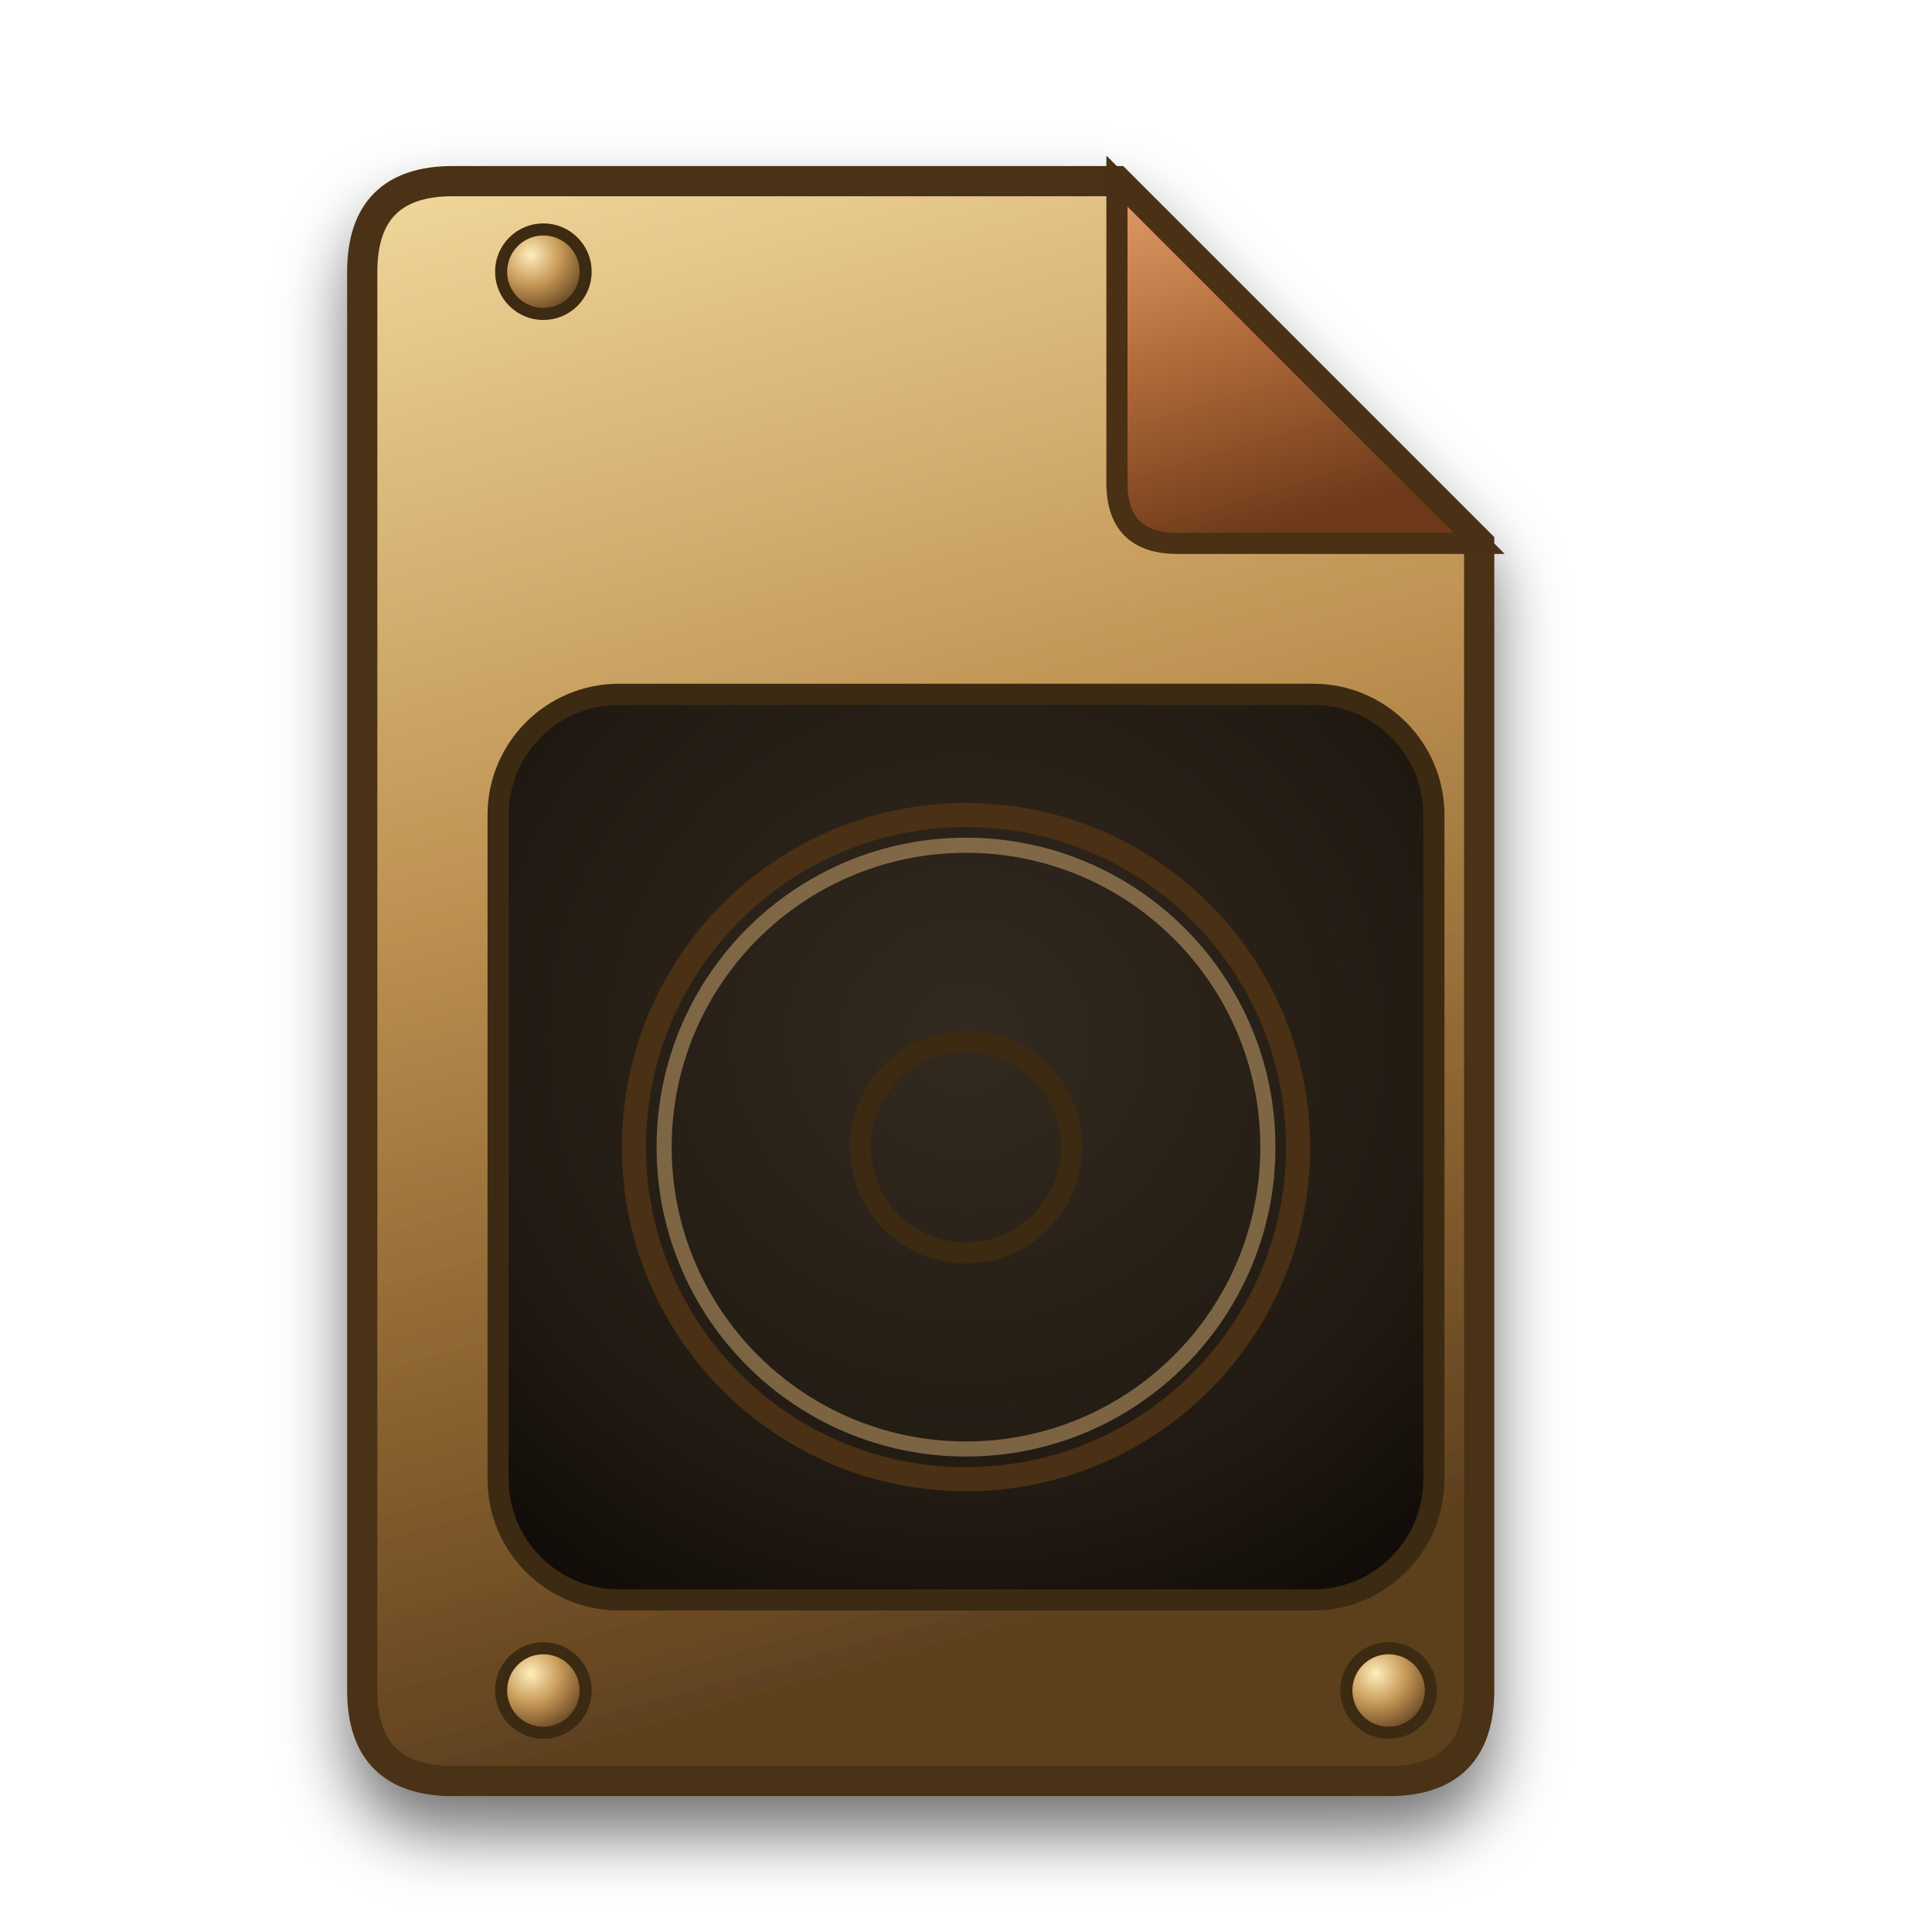
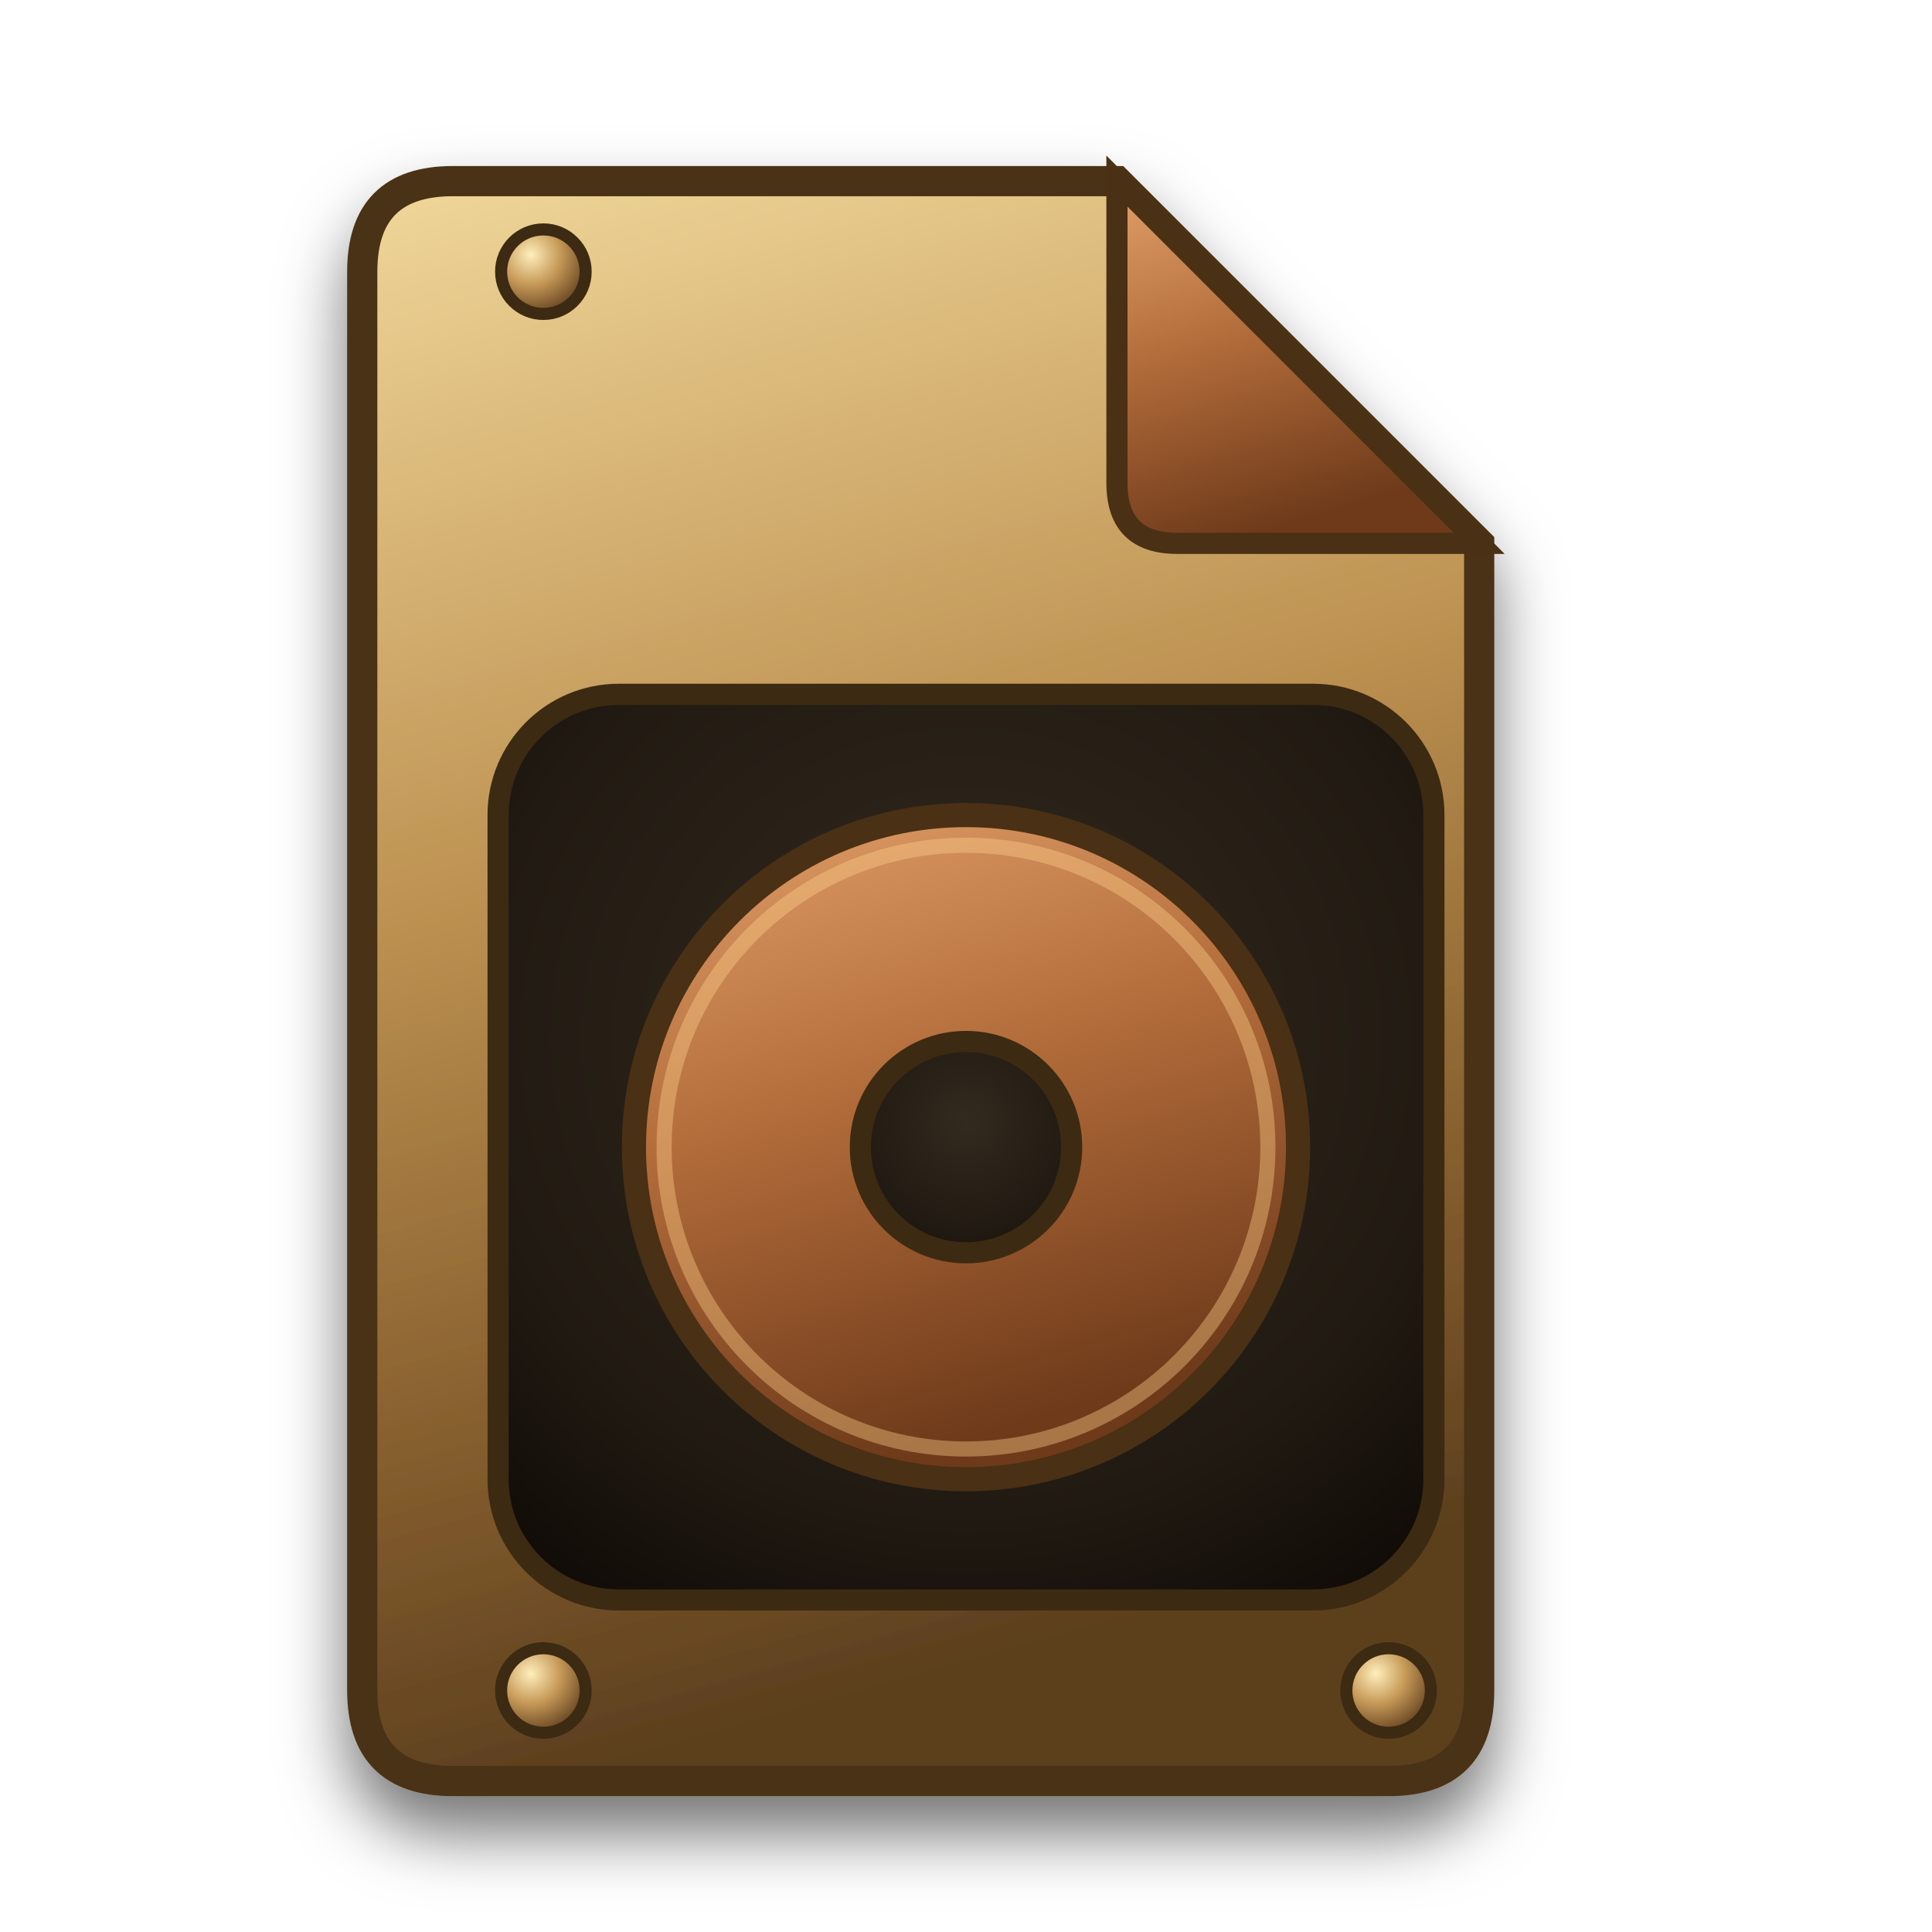
<svg xmlns="http://www.w3.org/2000/svg" viewBox="0 0 128 128">
  <defs>
    <linearGradient id="application_x_cd_image_brass" x1="0" y1="0" x2="0.2" y2="1">
      <stop offset="0" stop-color="#f0d79a" />
      <stop offset="0.45" stop-color="#bd9151" />
      <stop offset="0.75" stop-color="#8a6230" />
      <stop offset="1" stop-color="#5c3f1e" />
    </linearGradient>
    <radialGradient id="application_x_cd_image_brassR" cx="0.35" cy="0.28" r="0.85">
      <stop offset="0" stop-color="#f3dca2" />
      <stop offset="0.5" stop-color="#bd9151" />
      <stop offset="1" stop-color="#5a3c1c" />
    </radialGradient>
    <linearGradient id="application_x_cd_image_copper" x1="0" y1="0" x2="0.3" y2="1">
      <stop offset="0" stop-color="#e2a06a" />
      <stop offset="0.5" stop-color="#b06a39" />
      <stop offset="1" stop-color="#6e3a1a" />
    </linearGradient>
    <radialGradient id="application_x_cd_image_recess" cx="0.5" cy="0.38" r="0.75">
      <stop offset="0" stop-color="#332a1f" />
      <stop offset="0.7" stop-color="#211a12" />
      <stop offset="1" stop-color="#100b07" />
    </radialGradient>
    <radialGradient id="application_x_cd_image_rivet" cx="0.35" cy="0.3" r="0.7">
      <stop offset="0" stop-color="#ffeebc" />
      <stop offset="0.5" stop-color="#c79a58" />
      <stop offset="1" stop-color="#6b4824" />
    </radialGradient>
    <radialGradient id="application_x_cd_image_glow" cx="0.5" cy="0.5" r="0.5">
      <stop offset="0" stop-color="#ffb15a" />
      <stop offset="0.5" stop-color="#d97a2a" />
      <stop offset="1" stop-color="#d97a2a" stop-opacity="0" />
    </radialGradient>
    <filter id="application_x_cd_image_sh" x="-30%" y="-30%" width="160%" height="160%">
      <feDropShadow dx="0" dy="2.5" stdDeviation="2.2" flood-color="#000" flood-opacity="0.55" />
    </filter>
  </defs>
  <path d="M30 12 h44 l24 24 v76 q0 6-6 6 h-62 q-6 0-6-6 v-94 q0-6 6-6 z" fill="url(#application_x_cd_image_brass)" stroke="#4a3014" stroke-width="2" filter="url(#application_x_cd_image_sh)" />
  <path d="M74 12 l24 24 h-20 q-4 0-4-4 z" fill="url(#application_x_cd_image_copper)" stroke="#4a3014" stroke-width="1.4" />
  <rect x="33" y="46" width="62" height="60" rx="8" fill="url(#application_x_cd_image_recess)" stroke="#3d2a12" stroke-width="1.4" />
  <circle cx="36.0" cy="18.0" r="2.8" fill="url(#application_x_cd_image_rivet)" stroke="#3d2a12" stroke-width="0.8" />
  <circle cx="36.0" cy="112.0" r="2.8" fill="url(#application_x_cd_image_rivet)" stroke="#3d2a12" stroke-width="0.8" />
  <circle cx="92.0" cy="112.0" r="2.8" fill="url(#application_x_cd_image_rivet)" stroke="#3d2a12" stroke-width="0.8" />
-   <circle cx="64" cy="76" r="22" fill="url(#font_x_generic_copper)" stroke="#4a3014" stroke-width="1.6" />
-   <circle cx="64" cy="76" r="7" fill="url(#font_x_generic_recess)" stroke="#3d2a12" stroke-width="1.4" />
+   <circle cx="64" cy="76" r="22" fill="url(#application_x_cd_image_copper)" stroke="#4a3014" stroke-width="1.6" />
+   <circle cx="64" cy="76" r="7" fill="url(#application_x_cd_image_recess)" stroke="#3d2a12" stroke-width="1.4" />
  <circle cx="64" cy="76" r="20" fill="none" stroke="#ffd089" stroke-width="1" opacity="0.4" />
</svg>
